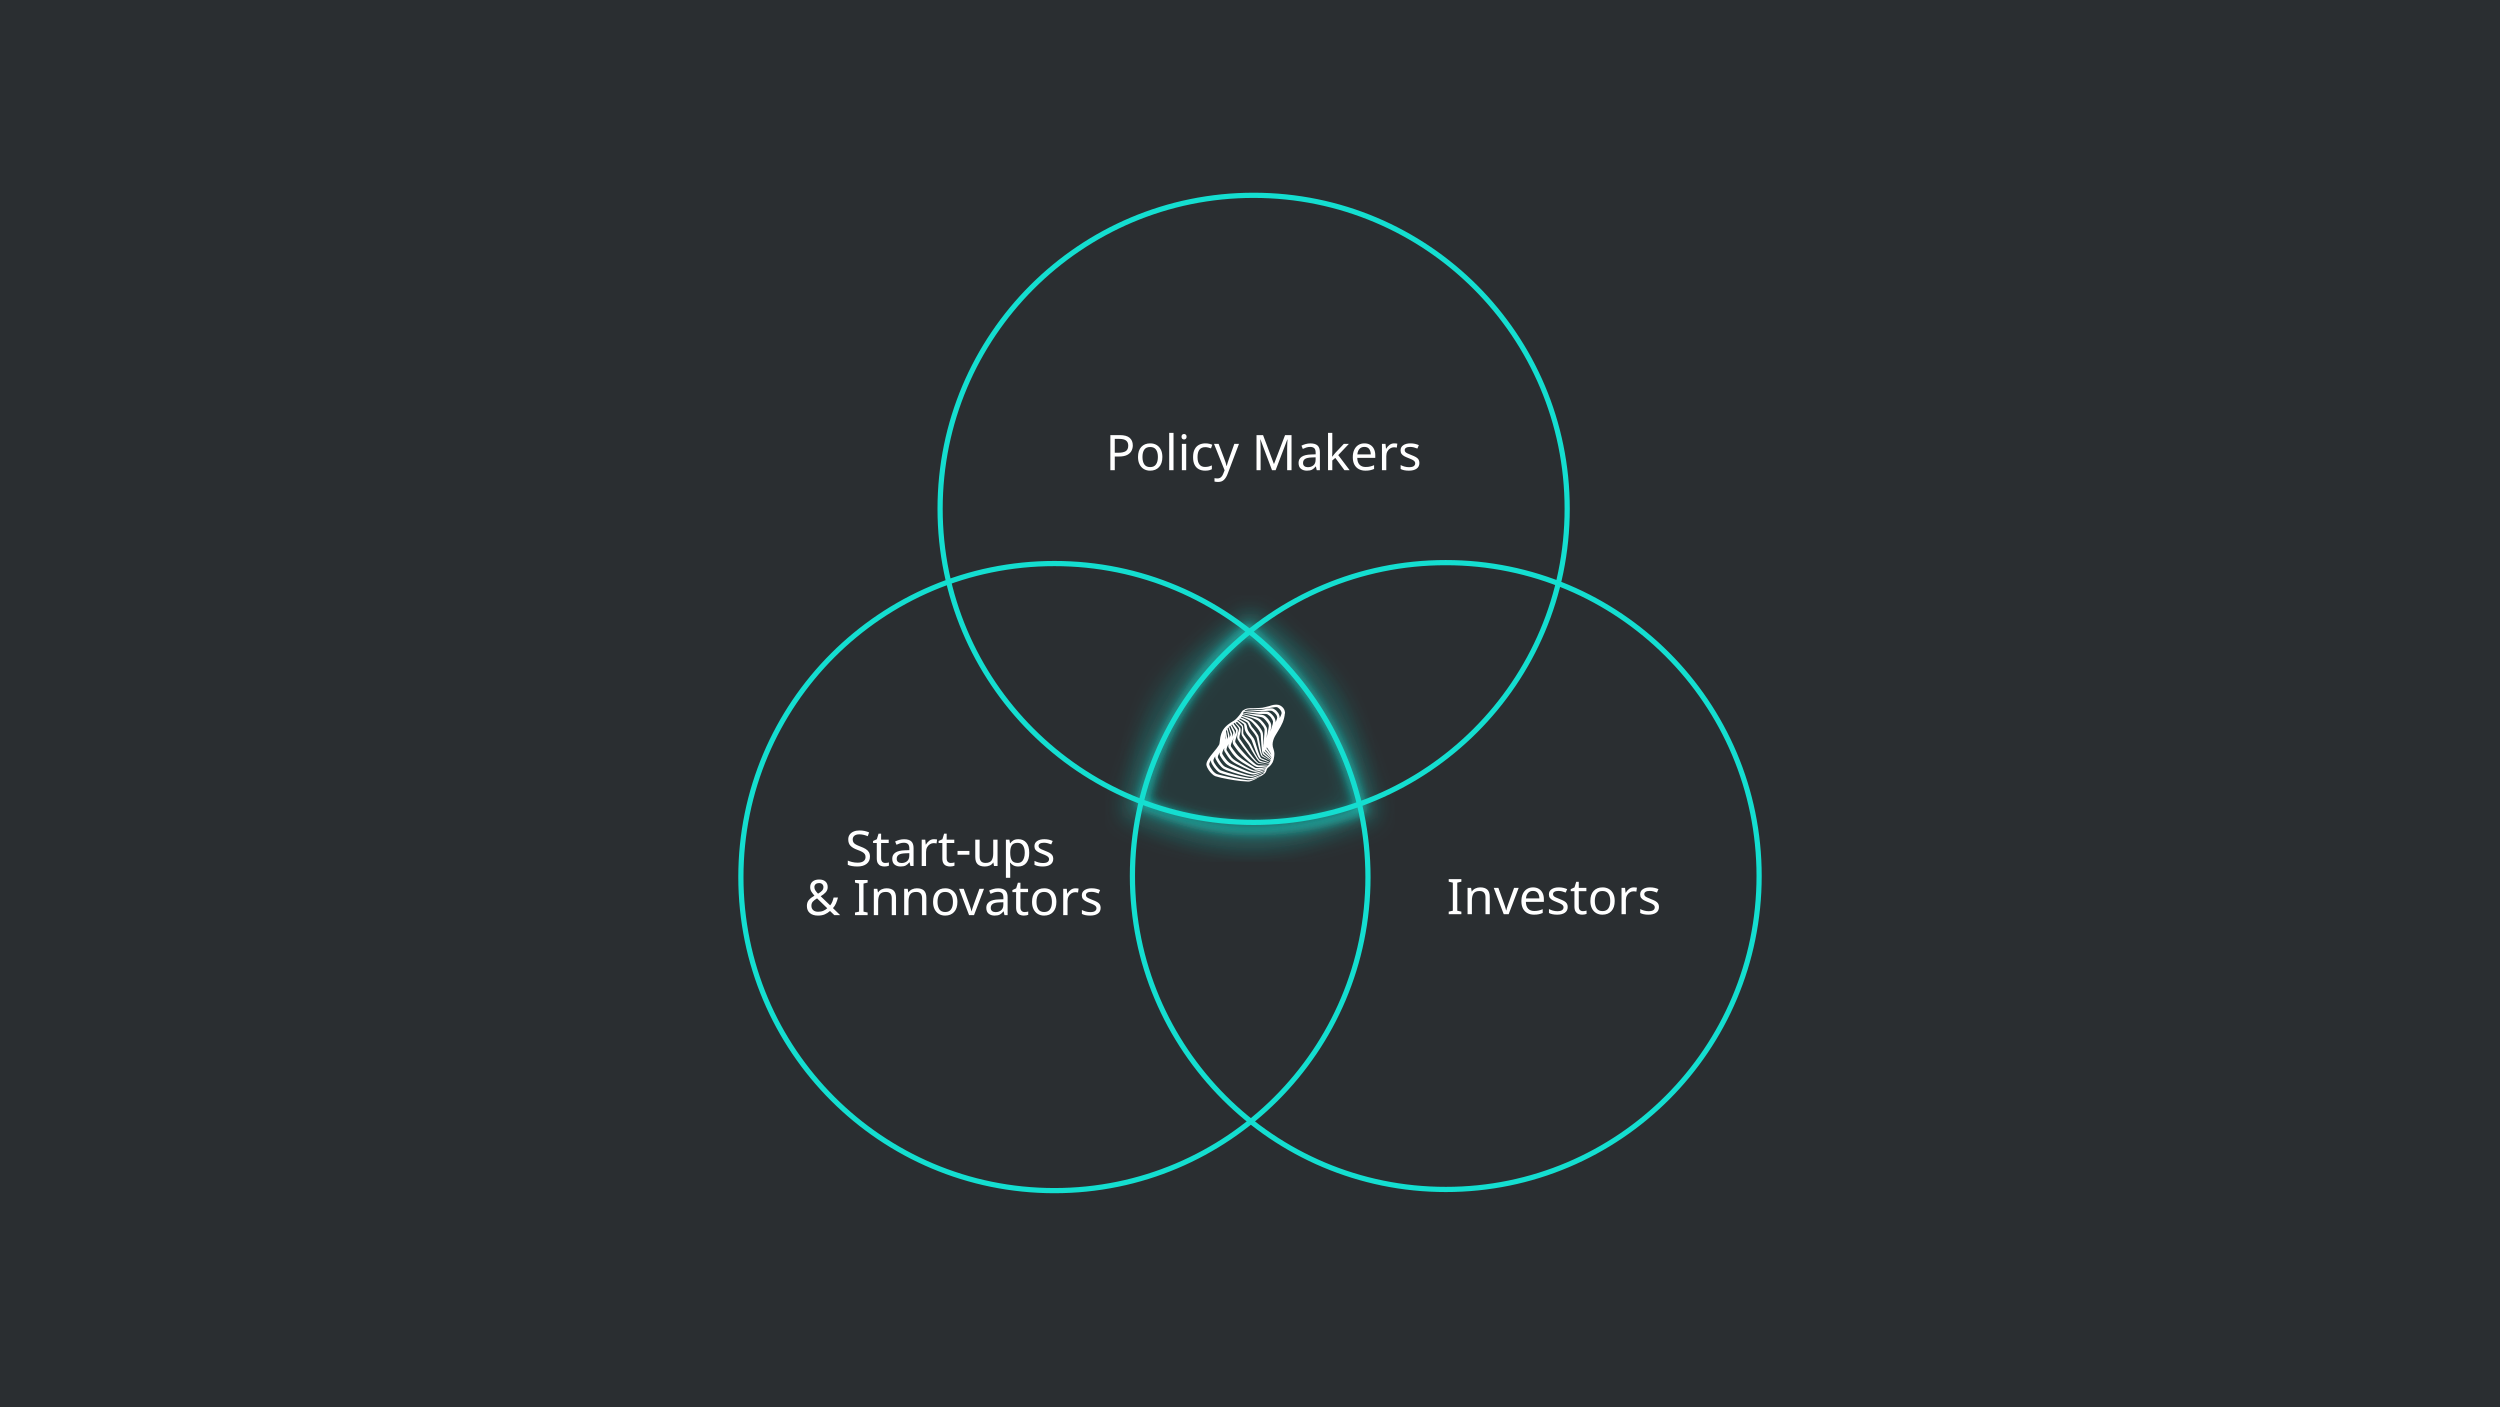
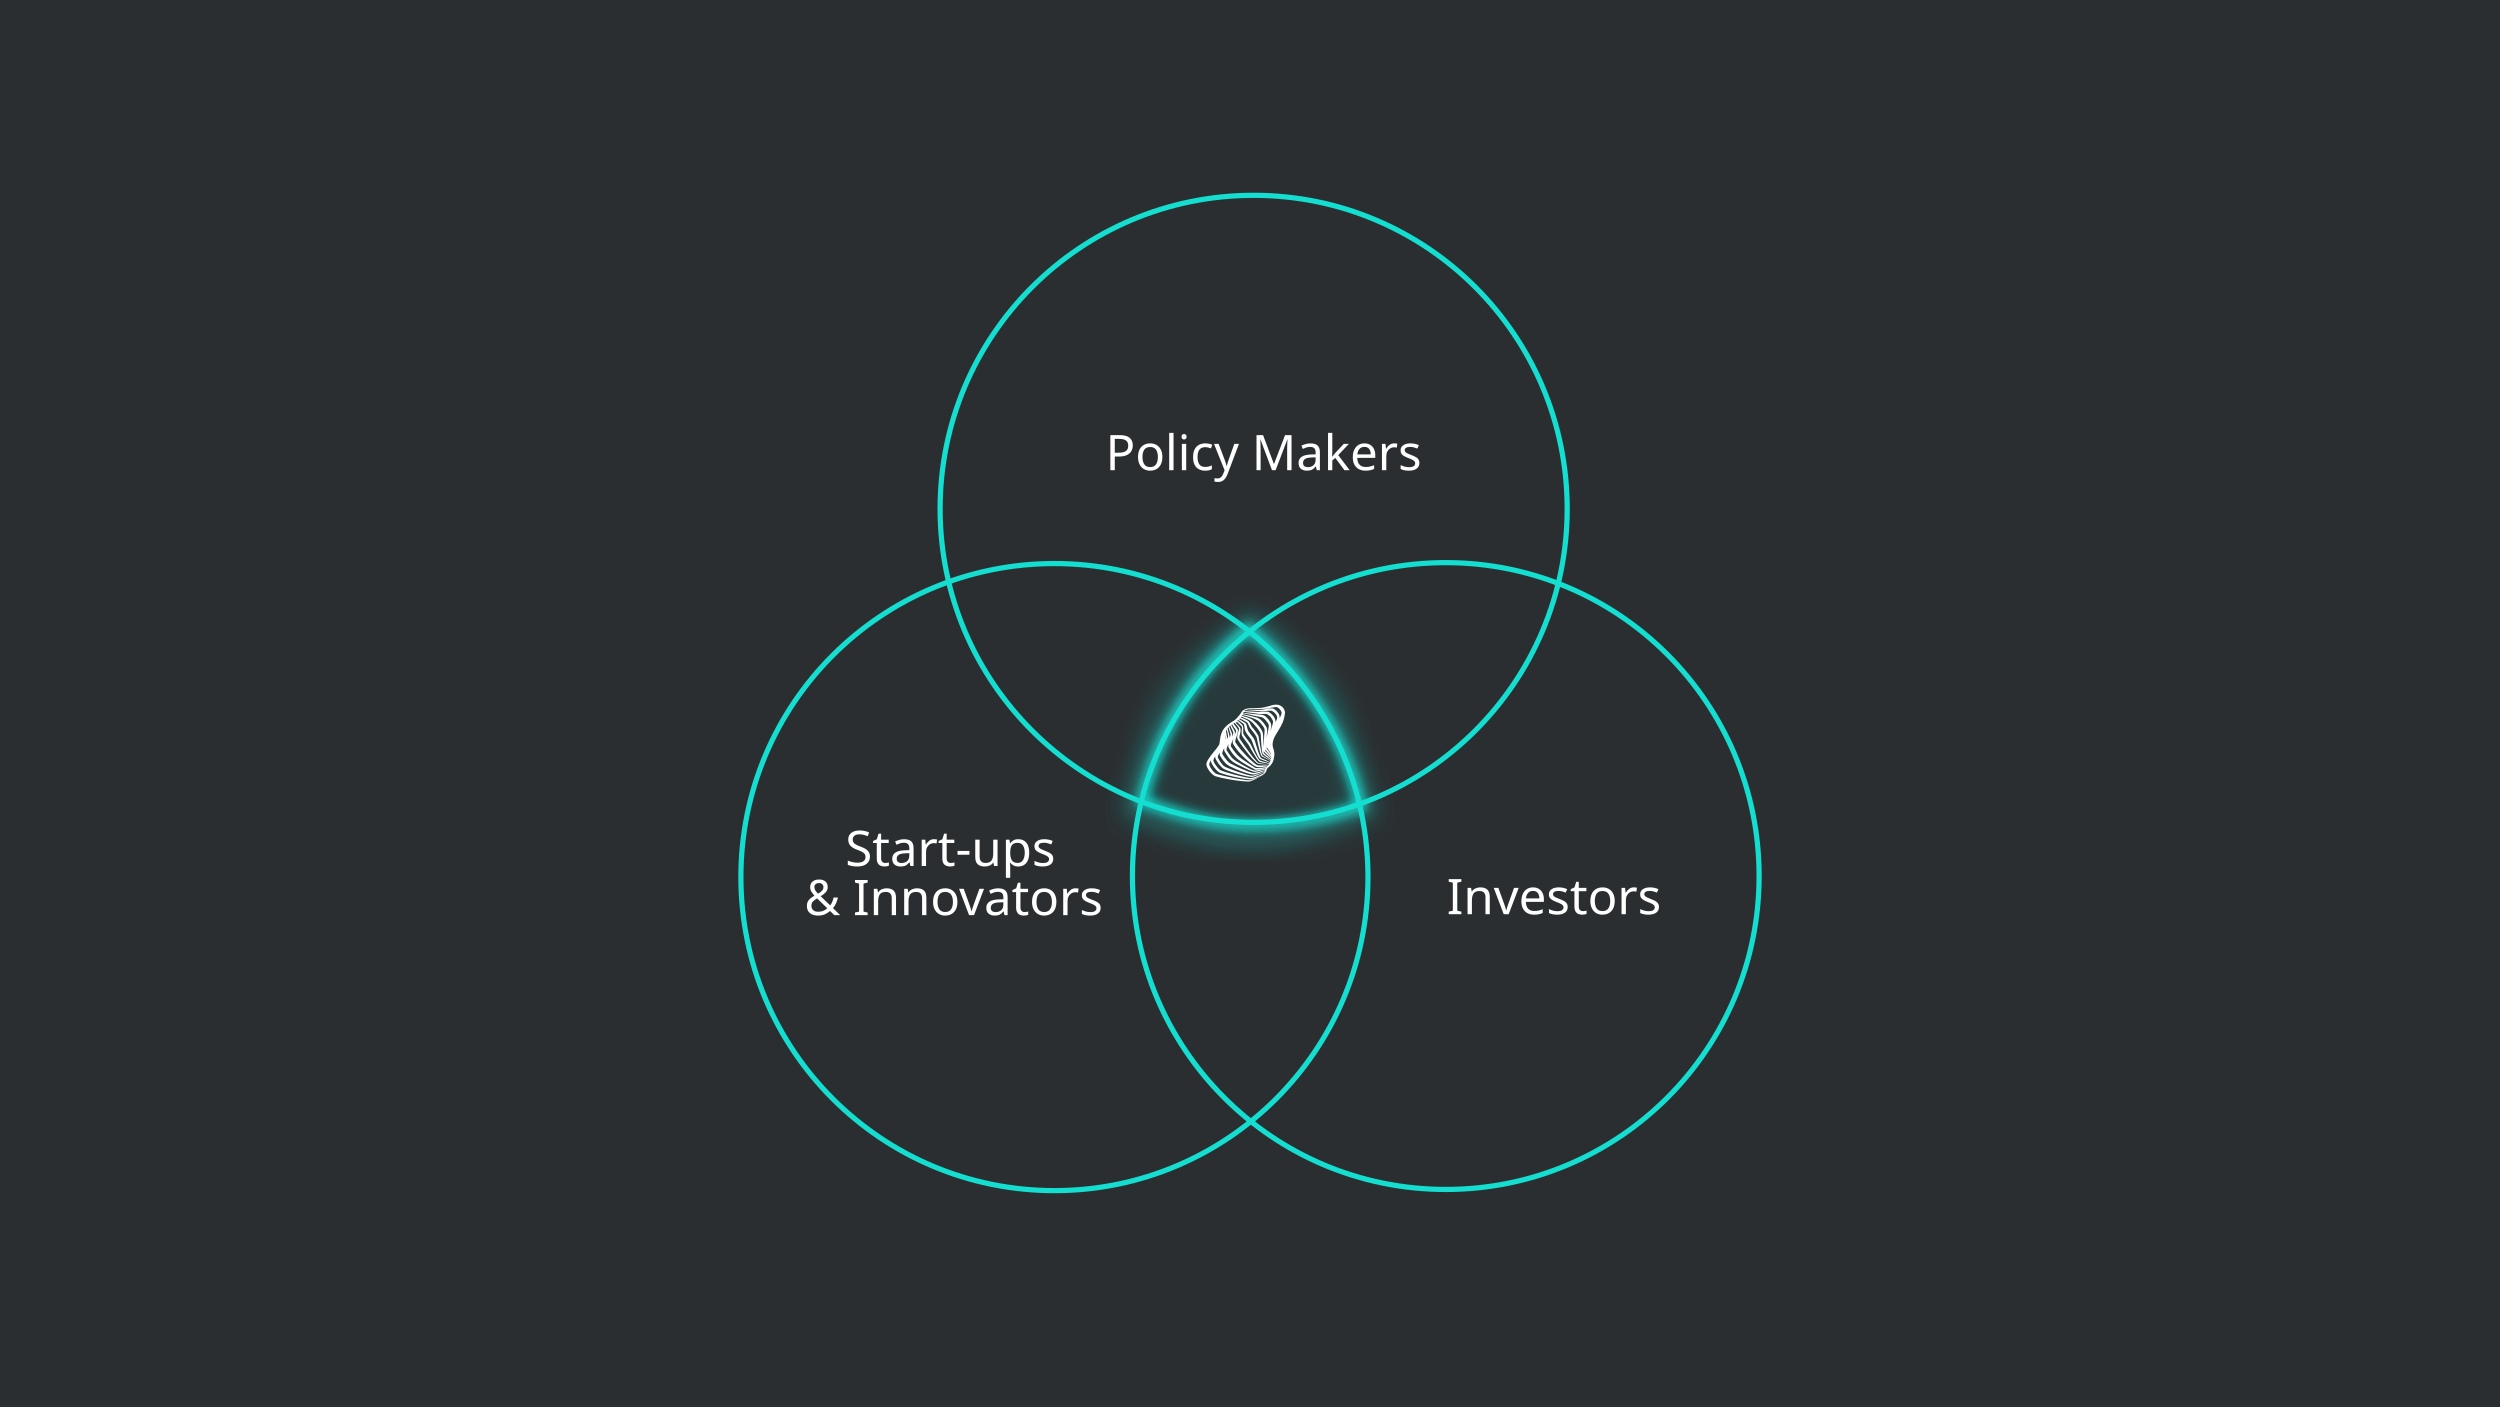
<svg xmlns="http://www.w3.org/2000/svg" version="1.1" id="Layer_1" x="0px" y="0px" viewBox="0 0 1920 1080" style="enable-background:new 0 0 1920 1080;" xml:space="preserve">
  <style type="text/css">
	.st0{fill:#2A2E31;}
	.st1{fill:#FFFFFF;}
	.st2{font-family:'NiveauGroteskRegular';}
	.st3{font-size:37.72px;}
	.st4{fill:#0FA399;fill-opacity:0.1;}
	.st5{filter:url(#blurMe);}
	.st6{display:none;fill:none;stroke:#14DED0;stroke-width:4;stroke-linecap:round;stroke-miterlimit:10;}
	.st7{filter:url(#AI_GaussianBlur_4);}
- 	.st8{fill:none;stroke:#14DED0;stroke-width:5;stroke-linecap:round;stroke-miterlimit:10;}
+ 	.st8{fill:none;stroke:#14DED0;stroke-width:8;stroke-linecap:round;stroke-miterlimit:10;}
	.st9{opacity:0.6;filter:url(#AI_GaussianBlur_8);}
- 	.st10{filter:url(#AI_GaussianBlur_8);}
- 	.st11{opacity:0.3;fill:none;stroke:#14DED0;stroke-width:4;stroke-linecap:round;stroke-miterlimit:10;enable-background:new    ;}
- 	.st12{fill:none;stroke:#14DED0;stroke-width:4;stroke-linecap:round;stroke-miterlimit:10;}
+ 	.st10{fill:none;stroke:#14DED0;stroke-width:5;stroke-linecap:round;stroke-miterlimit:10;}
+ 	.st11{filter:url(#AI_GaussianBlur_8);}
+ 	.st12{opacity:0.3;fill:none;stroke:#14DED0;stroke-width:4;stroke-linecap:round;stroke-miterlimit:10;enable-background:new    ;}
+ 	.st13{fill:none;stroke:#14DED0;stroke-width:4;stroke-linecap:round;stroke-miterlimit:10;}
</style>
  <filter id="blurMe">
    <feGaussianBlur stdDeviation="14" />
  </filter>
  <filter id="AI_GaussianBlur_8">
    <feGaussianBlur stdDeviation="8" />
  </filter>
  <filter id="AI_GaussianBlur_4">
    <feGaussianBlur stdDeviation="4" />
  </filter>
  <rect x="-2" y="-3" class="st0" width="1925" height="1086" />
  <g>
    <text transform="matrix(1 0 0 1 649.1875 665.0991)" class="st1 st2 st3">Start-ups</text>
    <text transform="matrix(1 0 0 1 617.6875 702.7991)" class="st1 st2 st3">&amp; Innovators</text>
    <text transform="matrix(1 0 0 1 1111.098 702.0991)" class="st1 st2 st3">Investors</text>
    <text transform="matrix(1 0 0 1 849.0977 361.0991)" class="st1 st2 st3">Policy Makers</text>
    <path id="triangleBg" class="st4" d="M959.6,488.7c-39.2,31.5-67.9,75.5-80.2,125.9c25.8,9.9,53.9,15.4,83.3,15.4   c27.5,0,53.8-4.8,78.3-13.5C1028.8,565.2,999.6,520.5,959.6,488.7z" />
    <g id="triangleGlow" class="st5">
      <path class="st6" d="M960,484c0,0-5.7-6-8-4c-42.2,36.2-69.2,78.2-84.4,133.4c-0.8,2.8,8.9,3.8,8.9,3.8s-5.3,6.9-2.4,7.9    c29.2,10.1,56.6,17.7,89.2,17.7c30.3,0,54.4-7.7,81.8-16.5c3-1-0.5-9-0.5-9s10.1-2.3,9.4-5.2c-15.3-56.1-43.9-95.4-87-132    C964.7,478,960,484,960,484z" />
    </g>
    <g id="triangleLineGlow4" class="st7">
-       <path class="st8" d="M958.6,483c-41.8,34.2-68.5,80-81.6,134.8c27.6,10.8,53.5,18.7,84.8,18.7c29.3,0,57.4-5.2,83.5-14.7    C1032.4,566.1,1001.2,517.5,958.6,483z" />
+       <path class="st8" d="M958.6,483c-41.8,33.6-68.5,78.5-81.6,132.3c27.6,10.6,53.5,18.4,84.8,18.4c29.3,0,57.4-5.1,83.5-14.4    C1032.4,564.6,1001.2,516.9,958.6,483z" />
    </g>
    <g id="triangleLineGlow8" class="st9">
-       <path class="st8" d="M960,474.5c-47.3,38-78.1,88.5-92.8,149.4c31.1,12,60.7,20.6,96.1,20.6c33.1,0,59.6-9,89.1-19.6    C1037.5,563.1,1008.1,512.8,960,474.5z" />
+       <path class="st10" d="M960,474.5c-47.3,38-78.1,88.5-92.8,149.4c31.1,12,60.7,20.6,96.1,20.6c33.1,0,59.6-9,89.1-19.6    C1037.5,563.1,1008.1,512.8,960,474.5z" />
    </g>
-     <g id="triangleLineGlowBig8" class="st10">
-       <path class="st11" d="M962.2,483c-70.1,35.5-82,50.4-85.2,132.2c37.8,36.4,122.6,43.3,164-4.7    C1032.1,532.2,1029.9,522.5,962.2,483z" />
+     <g id="triangleLineGlowBig8" class="st11">
+       <path class="st12" d="M962.2,483c-70.1,35.5-82,50.4-85.2,132.2c37.8,36.4,122.6,43.3,164-4.7    C1032.1,532.2,1029.9,522.5,962.2,483z" />
    </g>
-     <path id="venn" class="st12" d="M809.8,432.8c133,0,240.8,107.8,240.8,240.8S942.7,914.4,809.8,914.4S569,806.6,569,673.6   S676.8,432.8,809.8,432.8z M869.7,672.8c0,132.9,107.7,240.7,240.7,240.7S1351,805.7,1351,672.8s-107.7-240.7-240.7-240.7   S869.7,539.9,869.7,672.8z M722,390.8c0,133,107.8,240.8,240.8,240.8s240.8-107.8,240.8-240.8S1095.8,150,962.8,150   S722,257.8,722,390.8z" />
+     <path id="venn" class="st13" d="M809.8,432.8c133,0,240.8,107.8,240.8,240.8S942.7,914.4,809.8,914.4S569,806.6,569,673.6   S676.8,432.8,809.8,432.8z M869.7,672.8c0,132.9,107.7,240.7,240.7,240.7S1351,805.7,1351,672.8s-107.7-240.7-240.7-240.7   S869.7,539.9,869.7,672.8z M722,390.8c0,133,107.8,240.8,240.8,240.8s240.8-107.8,240.8-240.8S1095.8,150,962.8,150   S722,257.8,722,390.8z" />
    <path id="logo_1_" class="st1" d="M984.1,548.3c0,0.1-0.1,0.3-0.1,0.5c-0.1,0.3-0.3,0.7-0.4,1c-0.2,0.6-0.5,1.1-0.8,1.7v-0.1   c0-0.5,0-0.9-0.1-1.4c-0.2-0.9-0.6-1.7-1-2.4c-0.5-0.7-1-1.3-1.6-1.9c-0.6-0.5-1.3-1-2.1-1.4c-0.4-0.2-1-0.3-1.4-0.3s-0.9,0-1.2,0   c-0.8,0.1-1.5,0.2-2.3,0.3c-1.5,0.3-2.9,0.7-4.3,0.8c-1.4,0.1-2.9,0-4.4,0l-4.5-0.1H957l0,0c0.1-0.1,0.1-0.1,0.2-0.1l0,0l0,0h0.1   l0,0c0.8-0.3,1.7-0.4,2.7-0.4h3.4h4.2h1.2c0.4,0,0.8,0,1.2,0c0.8-0.1,1.6-0.2,2.4-0.3l4.6-0.8c0.8-0.1,1.5-0.2,2.3-0.3   c0.4,0,0.7-0.1,1,0c0.1,0,0.1,0,0.2,0c0,0,0.1,0,0,0h0.1c0.1,0,0.2,0.1,0.4,0.1c1.1,0.6,2.2,1.7,2.8,2.8c0.3,0.6,0.5,1.2,0.5,1.8   C984.2,548.1,984.2,548.2,984.1,548.3 M980.9,551.2c0,0.2-0.1,0.5-0.2,0.9c-0.3,1-0.7,1.9-1.1,2.9c0-0.2,0-0.4,0.1-0.6   c0-0.5-0.1-0.9-0.2-1.3c-0.1-0.4-0.2-0.8-0.4-1.2c-0.3-0.7-0.7-1.4-1.2-2s-1-1.2-1.6-1.7s-1.2-1-2-1.4c-0.5-0.2-0.9-0.3-1.3-0.3   c-0.4,0-0.8,0-1.2,0c-0.7,0-1.5,0.1-2.2,0.1c-1.4,0.1-2.8,0.3-4.1,0.1l-8.5-0.5l-1.3-0.1c0,0,0.5-0.5,0.8-0.7c0.1,0,0.5,0,0.7,0   l2.7,0.2c3,0.2,5.9,0.5,8.9,0.7c1.6,0,3-0.3,4.5-0.4c0.7-0.1,1.5-0.1,2.1-0.1c0.3,0,0.7,0,1,0.1c0.3,0,0.5,0.1,0.7,0.2   c1.1,0.6,2.2,1.6,2.9,2.6c0.4,0.5,0.6,1.1,0.8,1.7C980.9,550.7,980.9,551,980.9,551.2 M977.7,554.3c0,0.5-0.2,1.2-0.3,1.9   c-0.2,0.7-0.4,1.3-0.6,2c-0.4,1.3-0.8,2.5-1.2,3.8c0.1-0.3,0.2-0.7,0.2-1c0.1-0.7,0.3-1.3,0.4-2c0.1-0.7,0.2-1.3,0.1-2.3   c-0.1-0.9-0.5-1.6-0.8-2.2c-0.4-0.6-0.8-1.2-1.2-1.8s-0.9-1.1-1.4-1.6s-1-1-1.7-1.4c-0.2-0.2-0.4-0.2-0.6-0.3   c-0.2-0.1-0.4-0.1-0.5-0.2c-0.4-0.1-0.7-0.2-1.1-0.3c-0.7-0.1-1.4-0.2-2.1-0.2c-0.7,0-1.3,0-2-0.1c-0.6,0-1.3-0.2-2-0.2   c-2.7-0.3-5.4-0.7-8.1-1c0.1-0.3,0.2-0.5,0.3-0.6l0.1-0.1l1.7,0.2c2.8,0.4,5.6,0.8,8.4,1.2c0.7,0.1,1.5,0.2,2.2,0.2s1.4,0,2.1,0   c0.7,0,1.4,0,2.1,0c0.6,0,1.4,0.1,1.7,0.3c0.5,0.3,1,0.7,1.5,1.1c0.5,0.4,0.9,0.9,1.3,1.4c0.4,0.5,0.7,1.1,1,1.6   c0.1,0.3,0.2,0.6,0.3,0.8C977.7,553.8,977.7,554.2,977.7,554.3 M976.4,581.9c-0.5-0.6-1-1.2-1.5-1.8c-0.8-1-1.7-1.9-2.6-2.8   L972,577c-0.1-0.1-0.2-0.3-0.2-0.3s0-0.1-0.1-0.2c0-0.1,0-0.3,0-0.4c0-0.2,0-0.4,0-0.5c0,0.1,0.1,0.1,0.1,0.2l0.7,0.8l2.5,3.1   c0.5,0.6,0.9,1.2,1.4,1.8C976.5,581.5,976.5,581.7,976.4,581.9 M976.1,583.2c-0.7-0.6-1.4-1.3-2.1-1.9l-2.8-2.4   c-0.1-0.1-0.1-0.1-0.2-0.2c-0.1-0.1-0.3-0.4-0.4-0.6c0-0.1,0-0.1-0.1-0.2c-0.1-0.4-0.1-1.1-0.1-1.1s0.1,0,0.1,0.1v0.1l0,0l0,0   c0,0.1,0.1,0.1,0.1,0.2c0.2,0.2,0.3,0.3,0.4,0.4l0.3,0.3l2.7,2.6c0.7,0.6,1.3,1.3,2,1.9C976.2,582.9,976.1,583.1,976.1,583.2    M975.8,583.9c-0.1,0.1-0.1,0.2-0.2,0.3c-0.8-0.6-1.7-1.2-2.5-1.7l-3-1.9l-0.3-0.2c-0.1-0.1,0,0-0.1-0.1c0,0,0-0.1-0.1-0.1   c-0.1-0.2-0.2-0.4-0.3-0.7c-0.2-0.5-0.3-1.1-0.5-1.6c-0.5-2.2-0.9-4.6-1.3-6.9l-0.6-3.5c-0.1-0.6-0.2-1.1-0.3-1.8   c-0.2-0.8-0.5-1.3-0.9-1.8c-0.6-1.1-1.3-2-2.1-3c-0.4-0.5-0.7-0.9-1.1-1.4l-0.6-0.7c-0.2-0.2-0.4-0.5-0.5-0.6   c-0.3-0.4-0.5-0.9-0.8-1.4s-0.5-1-0.8-1.6c-0.2-0.3-0.3-0.6-0.5-0.8c-0.1-0.1-0.2-0.3-0.4-0.5c-0.2-0.1-0.3-0.2-0.4-0.3   c-0.6-0.3-1.1-0.6-1.6-0.9c-1.3-0.6-2.6-1.2-4-1.7c0.1-0.1,0.2-0.2,0.3-0.3c0,0,0.1-0.1,0.1-0.2c0,0,0-0.1,0.1-0.1   c1.5,0.6,2.9,1.2,4.3,1.8c0.5,0.3,1.1,0.5,1.6,0.8s1,0.6,1.4,0.9c0.9,0.7,1.7,1.6,2.5,2.5c1.6,1.8,3.2,3.6,4.3,5.6   c0.3,0.5,0.5,1,0.6,1.4c0.1,0.5,0.2,1.1,0.2,1.7c0.1,1.2,0.2,2.4,0.2,3.6c0.2,2.4,0.3,4.9,0.6,7.3c0.1,0.6,0.2,1.2,0.3,1.9   c0.1,0.3,0.2,0.6,0.3,1c0.1,0.1,0.1,0.2,0.2,0.3c0.1,0.1,0.1,0.1,0.2,0.2l0.4,0.3l2.9,2.2c0.8,0.6,1.6,1.2,2.4,1.8   C975.8,583.9,975.8,583.9,975.8,583.9 M975.2,585.3c-1-0.5-2-1-3-1.5l-3.2-1.4l-0.4-0.2c-0.1,0-0.1-0.1-0.1-0.1s0,0-0.1-0.1   s-0.3-0.4-0.4-0.6c-0.3-0.5-0.5-1-0.7-1.5c-0.9-2.1-1.5-4.3-2.2-6.5l-1-3.3c-0.2-0.6-0.4-1.1-0.6-1.7c-0.2-0.6-0.6-1.2-0.9-1.7   c-1.4-2-3-3.6-4-5.5c-0.4-0.8-0.7-1.9-0.9-3c-0.1-0.6-0.2-1.2-0.5-1.8c-0.1-0.3-0.3-0.8-0.7-1c-0.3-0.2-0.5-0.4-0.8-0.6   c-1.3-0.9-2.7-1.6-4-2.4c0.2-0.2,0.3-0.3,0.5-0.5l0.1-0.1c1.4,0.7,2.7,1.4,4,2.1c0.5,0.3,1,0.6,1.4,0.9c0.1,0.1,0.2,0.2,0.3,0.2   c0,0,0.1,0.1,0.1,0.2c0.1,0.2,0.2,0.4,0.4,0.7c0.2,0.5,0.5,1,0.7,1.6s0.5,1.1,0.9,1.7l2.2,2.8c0.7,0.9,1.4,1.8,2,2.8   c0.3,0.5,0.6,1,0.7,1.3c0.1,0.4,0.2,1.1,0.4,1.6l0.7,3.5c0.5,2.3,1,4.6,1.7,6.9c0.2,0.6,0.4,1.1,0.6,1.7c0.1,0.3,0.3,0.6,0.5,0.9   c0.1,0.1,0.1,0.2,0.2,0.2c0.1,0.1,0.2,0.2,0.3,0.2l0.4,0.2l3.1,1.6c0.9,0.5,1.8,1,2.7,1.5C975.4,585,975.3,585.2,975.2,585.3    M975,585.9c-0.1,0.1-0.1,0.3-0.2,0.4c-0.1,0-0.1,0-0.2-0.1c-1.1-0.4-2.2-0.7-3.4-1c-1.1-0.3-2.3-0.6-3.3-1l-0.2-0.1   c-0.1,0-0.1-0.1-0.1-0.1c-0.1,0-0.2-0.1-0.3-0.2c-0.2-0.2-0.4-0.4-0.5-0.6c-0.3-0.4-0.7-0.9-1-1.4c-1.2-1.9-2.3-4-3.3-6.1l-1.5-3.1   c-0.2-0.5-0.5-1.1-0.9-1.6c-0.3-0.5-0.7-1-1-1.5c-0.7-1-1.4-1.9-2.1-2.8c-0.7-0.9-1.4-1.9-1.9-2.7c-0.2-0.3-0.2-0.7-0.3-1.3   c0-0.5,0-1.1,0-1.7c0-0.6,0.1-1.2,0-1.8c0-0.3,0-0.6-0.1-1c-0.1-0.3-0.1-0.7-0.4-1.1c-0.1-0.2-0.1-0.1-0.2-0.3l-0.2-0.2l-0.3-0.3   l-0.6-0.6c-0.4-0.4-0.9-0.8-1.3-1.2c-0.5-0.4-0.9-0.7-1.4-1.1c0.2-0.2,0.4-0.3,0.5-0.5c1.3,0.9,2.7,1.8,3.9,2.8   c0.2,0.2,0.4,0.4,0.6,0.5c0.1,0.1,0.1,0.2,0.2,0.5c0.1,0.4,0.2,1,0.2,1.6c0.2,1.1,0.3,2.4,0.9,3.6c1.1,2.3,2.9,3.9,4.1,5.7   c0.3,0.4,0.6,0.9,0.7,1.3c0.2,0.5,0.4,1,0.6,1.6c0.4,1.1,0.8,2.2,1.2,3.3c0.8,2.2,1.6,4.3,2.7,6.5c0.3,0.5,0.5,1.1,0.9,1.6   c0.2,0.3,0.3,0.5,0.6,0.8c0.1,0.1,0.2,0.1,0.3,0.2c0.1,0.1,0.2,0.1,0.3,0.1l0.4,0.2l3.3,1.2c1.1,0.4,2.1,0.8,3.2,1.2   C975.1,585.8,975.1,585.9,975,585.9 M974.3,587.2c-0.1,0-0.3-0.1-0.4-0.1c-1.2-0.2-2.4-0.4-3.5-0.5c-1.2-0.1-2.4-0.3-3.5-0.5   c-0.1,0-0.3-0.1-0.3-0.1c-0.1,0-0.2-0.1-0.3-0.2c-0.2-0.1-0.4-0.3-0.6-0.5c-0.4-0.4-0.8-0.8-1.2-1.2c-1.6-1.7-3-3.6-4.4-5.5   s-2.8-3.8-4.2-5.7c-0.7-1-1.4-1.9-2-2.9l-1-1.5l-0.5-0.7c-0.2-0.2-0.3-0.5-0.4-0.6c-0.1-0.3-0.2-0.8-0.1-1.3c0-0.5,0.1-1.1,0.3-1.6   c0.2-1.1,0.6-2.3,0.6-3.6c0-0.4,0-0.7-0.1-1.2c0-0.1,0-0.1-0.1-0.3c-0.1-0.1-0.1-0.2-0.1-0.3c-0.1-0.2-0.2-0.3-0.3-0.4   c-0.4-0.5-0.8-1-1.2-1.4c-0.6-0.7-1.3-1.4-2-2c0.3-0.2,0.7-0.4,1-0.7c0.5,0.4,0.9,0.8,1.4,1.3c0.4,0.4,0.8,0.8,1.2,1.2l0.6,0.6   l0.3,0.3l0.1,0.2l0.1,0.1c0,0.1,0.1,0.3,0.1,0.5s0,0.5,0,0.8c0,0.5-0.1,1.1-0.2,1.7c-0.1,0.6-0.1,1.2-0.1,1.8s0,1.4,0.4,2.1   c0.3,0.6,0.7,1.1,1,1.6s0.7,1,1,1.4c0.7,0.9,1.4,1.9,2.1,2.8c0.3,0.5,0.7,0.9,1,1.4s0.6,0.9,0.8,1.4c0.6,1,1.1,2.1,1.7,3.1   c1.2,2,2.4,4,3.7,6c0.4,0.5,0.7,1,1.1,1.4c0.2,0.2,0.4,0.4,0.7,0.7c0.1,0.1,0.3,0.2,0.5,0.3c0.1,0.1,0.2,0.1,0.3,0.1l0.2,0.1   c1.2,0.3,2.3,0.5,3.5,0.7c1.1,0.2,2.3,0.4,3.4,0.7c0,0,0,0,0.1,0C974.5,586.9,974.4,587.1,974.3,587.2 M973.9,587.7   C973.9,587.7,973.9,587.8,973.9,587.7c-0.1,0.1-0.2,0.2-0.3,0.3c-0.2,0-0.4,0-0.6-0.1c-1.2-0.1-2.5,0-3.7,0c-0.6,0-1.2,0-1.8,0   s-1.2,0-1.7-0.2c-1-0.3-2-1.1-2.9-1.9c-1.9-1.5-3.6-3.3-5.3-5c-0.8-0.9-1.7-1.8-2.5-2.7s-1.6-1.8-2.4-2.7c-0.8-0.9-1.5-1.9-2.2-2.8   c-0.4-0.5-0.7-1-1-1.5c-0.2-0.2-0.3-0.5-0.5-0.7l-0.2-0.4l-0.1-0.1l0,0c0,0,0,0,0-0.1c-0.1-0.3,0-0.9,0.1-1.4   c0.1-0.6,0.3-1.1,0.5-1.7c0.4-1.2,0.8-2.3,1.1-3.6c0.2-0.6,0.3-1.3,0.3-2c0-0.2,0-0.4-0.1-0.7c-0.1-0.2-0.1-0.2-0.1-0.3l0,0V560   l0,0l0,0l-0.1-0.1l-0.5-0.8c-0.7-1-1.5-2-2.3-3c-0.1-0.1-0.2-0.3-0.3-0.4c0.3-0.2,0.6-0.4,0.9-0.6c0.7,0.8,1.4,1.6,2,2.4   c0.4,0.5,0.7,0.9,1,1.4c0.1,0.1,0.1,0.2,0.2,0.3c0.1,0.1,0.1,0.1,0.1,0.3c0,0.1,0,0.4,0,0.6c-0.1,1-0.6,2.1-0.9,3.3   c-0.2,0.6-0.3,1.2-0.4,1.9c-0.1,0.7-0.1,1.4,0.2,2.2c0.2,0.4,0.3,0.7,0.5,0.9l0.5,0.8c0.3,0.5,0.7,1,1,1.5c0.7,1,1.4,1.9,2.1,2.9   c2.8,3.8,5.8,7.6,9.2,11c0.4,0.4,0.9,0.8,1.4,1.2c0.2,0.2,0.5,0.4,0.8,0.6c0.1,0.1,0.3,0.2,0.5,0.2c0.2,0.1,0.4,0.1,0.5,0.1   c1.2,0.2,2.4,0.2,3.6,0.3c1.2,0.1,2.4,0.1,3.5,0.2c0.1,0,0.2,0,0.3,0C974,587.7,974,587.7,973.9,587.7 M972.9,589L972.9,589   c-0.1,0.1-0.1,0.1-0.2,0.2c-0.2,0-0.4,0-0.6,0c-1.3,0.1-2.6,0.3-3.9,0.5c-1.3,0.1-2.6,0.3-3.7,0.1c-0.1,0-0.3-0.1-0.3-0.1h-0.1H964   l-0.2-0.1L963,589l-1.6-1c-2.2-1.4-4.3-2.8-6.4-4.3c-1-0.7-2.1-1.5-3-2.3c-0.5-0.4-0.9-0.8-1.3-1.2c-0.4-0.5-0.9-0.9-1.3-1.4   c-0.8-1-1.6-2-2.3-3c-0.4-0.5-0.7-1.1-1.1-1.6l-0.3-0.4l-0.1-0.2c0-0.1-0.1-0.1-0.1-0.1c-0.1-0.2-0.1-0.4-0.2-0.6   c-0.1-0.9,0.4-2.1,0.9-3.3c0.4-1,0.9-2,1.4-3.1c-0.2,0.6-0.4,1.1-0.6,1.8c-0.2,0.7-0.4,1.3-0.2,2.3c0,0.2,0.2,0.6,0.2,0.7l0.2,0.4   c0.2,0.3,0.3,0.6,0.5,0.8c0.3,0.5,0.7,1.1,1.1,1.6c0.7,1,1.5,2,2.3,3c1.6,1.9,3.4,3.7,5.2,5.4s3.7,3.3,5.8,4.8c0.5,0.4,1,0.7,1.6,1   s1.1,0.6,1.8,0.8c0.7,0.1,1.4,0.1,2,0.1s1.2-0.1,1.9-0.2c1.2-0.1,2.4-0.3,3.7-0.4c0.1,0,0.2,0,0.3,0   C973.1,588.6,973,588.8,972.9,589 M972,590.2c0,0.1-0.1,0.1-0.1,0.2c-0.3,0-0.5,0.1-0.8,0.1c-1.4,0.2-2.7,0.5-4.1,0.8   c-0.7,0.1-1.4,0.3-2,0.4c-0.3,0.1-0.7,0.1-1,0.1c-0.2,0-0.6-0.1-0.9-0.1c-1.3-0.3-2.5-0.9-3.7-1.5c-2.4-1.2-4.8-2.6-7.2-4   c-1.2-0.7-2.4-1.4-3.5-2.1c-1.1-0.7-2.1-1.5-2.9-2.5c-0.8-1-1.6-2.1-2.3-3.2l-1.1-1.7l-0.3-0.4c0-0.1-0.1-0.1-0.1-0.2   c0-0.2-0.1-0.4,0-0.7c0.1-1.1,0.7-2.4,1.3-3.6c0.1-0.1,0.1-0.3,0.2-0.4c-0.1,0.5-0.2,1-0.2,1.6c0,0.4,0.1,0.9,0.3,1.3   c0,0.1,0.1,0.2,0.2,0.3l0.1,0.2l0.3,0.4c0.4,0.6,0.7,1.1,1.1,1.7c0.7,1.1,1.5,2.2,2.4,3.2c0.4,0.5,0.9,1,1.4,1.5s1,1,1.5,1.4   c1.1,0.8,2.1,1.6,3.2,2.3c2.2,1.4,4.5,2.7,6.8,4l1.7,0.9l0.9,0.5l0.2,0.1l0.1,0.1l0.1,0.1c0.2,0.1,0.4,0.1,0.6,0.2   c0.7,0.1,1.4,0,2.1-0.1c0.7-0.1,1.3-0.2,1.9-0.3c1.3-0.2,2.5-0.6,3.8-0.8c0.1,0,0.1,0,0.2,0C972.2,589.8,972.1,590,972,590.2    M971.4,591.5c-0.4,0.1-0.8,0.2-1.2,0.3L966,593c-0.7,0.2-1.4,0.4-2.1,0.5c-0.4,0.1-0.7,0.1-1,0.1s-0.6-0.1-1-0.1   c-1.4-0.3-2.8-0.8-4.1-1.3c-2.7-1-5.4-2.2-8.1-3.5c-1.3-0.6-2.6-1.3-3.9-1.9c-0.6-0.3-1.3-0.7-1.8-1.1c-0.5-0.4-1-0.9-1.5-1.4   c-0.9-1.1-1.8-2.2-2.6-3.4c-0.4-0.6-0.8-1.2-1.1-1.8c0-0.1-0.1-0.1-0.1-0.1v-0.1c0-0.1,0-0.2,0-0.3c0-0.3,0.1-0.6,0.1-0.9   c0.3-1.1,0.9-2.2,1.5-3.3c0,0.2-0.1,0.4-0.1,0.6c-0.1,0.4-0.1,0.9,0,1.4c0.1,0.2,0.2,0.5,0.3,0.7l0.3,0.5l1.1,1.8   c0.8,1.2,1.5,2.4,2.5,3.5s2.2,2.1,3.4,2.8c1.2,0.8,2.5,1.4,3.7,2c2.5,1.3,4.9,2.5,7.5,3.6c1.3,0.5,2.6,1.1,4,1.4   c0.4,0.1,0.7,0.1,1.2,0.1c0.4-0.1,0.7-0.1,1.1-0.2c0.7-0.2,1.3-0.4,2-0.5c1.3-0.4,2.7-0.8,4-1.1c0.2,0,0.3-0.1,0.5-0.1   C971.6,591,971.5,591.3,971.4,591.5 M971.1,592.7c-0.5,0.2-1.1,0.4-1.7,0.6l-4.5,1.6c-0.7,0.2-1.5,0.5-2.2,0.7   c-0.2,0-0.4,0.1-0.5,0.1s-0.3,0-0.5,0c-0.4,0-0.7-0.1-1.1-0.1c-1.5-0.2-3-0.7-4.5-1.1c-3-0.9-6-1.9-8.9-3c-1.5-0.5-2.9-1.1-4.4-1.7   l-1.1-0.5l-0.5-0.2c-0.2-0.1-0.3-0.1-0.4-0.2c-0.6-0.3-1.1-0.8-1.6-1.3c-1-1.1-1.9-2.3-2.7-3.6c-0.4-0.6-0.8-1.4-1.1-2   c-0.2-0.3-0.1-0.9,0.1-1.6c0.3-0.8,0.8-1.7,1.3-2.6c-0.1,0.3-0.1,0.5-0.1,0.8c0,0.2,0,0.5,0,0.8c0,0.1,0.1,0.3,0.1,0.4   c0,0.1,0.1,0.3,0.1,0.4c0.4,0.8,0.8,1.4,1.2,2c0.8,1.3,1.8,2.5,2.8,3.6c0.5,0.6,1.1,1.1,1.8,1.6s1.4,0.9,2,1.2   c1.4,0.7,2.7,1.3,4.1,1.9c2.8,1.2,5.5,2.2,8.4,3.1c1.4,0.4,2.9,0.9,4.4,1.1c0.4,0.1,0.8,0.1,1.2,0.1s0.8-0.1,1.2-0.2   c0.7-0.2,1.5-0.4,2.2-0.7c1.4-0.5,2.8-1,4.2-1.5l0.9-0.3C971.2,592.2,971.2,592.4,971.1,592.7 M970.4,593.9   c-0.1,0.1-0.1,0.1-0.2,0.2c-2,0.9-4.3,2-7.5,3c-0.4,0.1-0.8,0.2-1.2,0.3s-0.7,0.1-1.1,0.1c-0.8,0-1.6-0.1-2.4-0.3   c-1.6-0.3-3.2-0.6-4.8-1c-3.2-0.7-6.3-1.6-9.5-2.5c-1.6-0.5-3.1-0.9-4.6-1.5c-0.4-0.1-0.8-0.3-1.1-0.4c-0.3-0.1-0.7-0.3-0.9-0.4   c-0.5-0.4-1.1-0.9-1.6-1.5c-1-1.1-2-2.4-2.8-3.8c-0.4-0.7-0.7-1.3-0.8-1.9c0-0.1,0-0.5,0.1-0.8s0.3-0.7,0.4-1   c0.3-0.5,0.6-1.1,0.9-1.6c0,0,0,0,0,0.1c-0.1,0.5,0,1.1,0.2,1.7c0.4,0.8,0.8,1.4,1.2,2.2c0.8,1.4,1.8,2.7,3,3.9   c0.6,0.6,1.2,1.2,2,1.7c0.2,0.1,0.4,0.2,0.6,0.3l0.6,0.3c0.4,0.2,0.7,0.3,1.1,0.5c1.5,0.6,3,1.1,4.5,1.6c3,1,6.1,1.9,9.1,2.6   c1.5,0.4,3.1,0.7,4.7,0.9c0.4,0,0.8,0.1,1.2,0.1c0.2,0,0.4,0,0.7-0.1c0.2-0.1,0.4-0.1,0.6-0.2c0.8-0.2,1.5-0.5,2.3-0.8   c2-0.8,3.7-1.6,5.6-2.4C970.7,593.4,970.6,593.6,970.4,593.9 M968.3,595.6c-0.4,0.3-0.8,0.6-1.3,0.8c-0.3,0.2-0.5,0.3-0.5,0.3   c-0.3,0.1-0.6,0.3-0.8,0.4c-0.6,0.3-2.5,1.1-2.5,1.1l0,0c-0.3,0.2-0.7,0.3-1,0.4l0,0c-0.6,0.2-1.2,0.4-1.7,0.5   c-0.2,0-0.4,0.1-0.6,0.1c-0.2,0-0.4,0-0.6,0c-0.4,0-0.8,0-1.2,0c-3.2-0.3-6.5-0.9-9.7-1.5c-1.6-0.3-3.2-0.7-4.8-1s-3.2-0.7-4.8-1.1   l-2.4-0.6c-0.8-0.2-1.6-0.4-2.2-0.7c-0.5-0.2-1.1-0.7-1.7-1.2c-0.6-0.5-1.1-1.1-1.5-1.7c-0.5-0.6-0.9-1.3-1.3-1.9   c-0.4-0.7-0.7-1.4-0.9-2c0-0.1-0.1-0.3-0.1-0.4v-0.2c0,0,0-0.1,0-0.2c0.1-0.3,0.2-0.6,0.3-1c0.3-0.6,0.6-1.3,1-1.9   c0,0.2,0,0.4,0,0.7c0.1,1,0.6,1.9,1,2.6c0.8,1.5,1.9,2.9,3.1,4.2c0.6,0.6,1.2,1.2,2,1.8c0.5,0.3,0.9,0.4,1.3,0.6   c0.4,0.2,0.8,0.3,1.2,0.4c1.6,0.5,3.2,0.9,4.8,1.4c3.2,0.8,6.4,1.5,9.7,2.1c1.6,0.3,3.3,0.6,4.9,0.8c0.8,0.1,1.7,0.2,2.5,0.2   c0.4,0,1-0.1,1.3-0.2c0.4-0.1,0.8-0.3,1.2-0.4c1.6-0.6,3.1-1.3,4.5-2.1c0.4-0.2,0.8-0.4,1.1-0.5   C968.5,595.4,968.4,595.5,968.3,595.6 M940.9,564.2c0-0.1,0-0.2,0-0.3c0,0.5,0.1,1,0.1,1.5c0,0.4,0.1,0.8,0.2,1.2v0.1   c0,0,0,0,0,0.1v0.1c0,0.1,0,0.1,0,0.2c0,0.2,0,0.3-0.1,0.5c0,0.1-0.1,0.3-0.1,0.4c0-0.2,0-0.4,0-0.5l-0.1-1.3c0-0.4,0-0.9,0-1.3   C940.8,564.6,940.8,564.4,940.9,564.2 M942.2,560.3c0.1,0.3,0.1,0.7,0.2,1l0.4,2.2l0.2,1.1c0.1,0.3,0.2,0.8,0.1,1   c0,0.6-0.3,1.2-0.6,1.8c-0.1,0.2-0.2,0.3-0.2,0.5v-0.1c0-0.2,0.1-0.5,0.1-0.7c0-0.1,0-0.2,0-0.4c0-0.1,0-0.1,0-0.2v-0.2   c-0.1-0.4-0.2-0.8-0.2-1.1c-0.1-0.8-0.3-1.5-0.4-2.3c-0.1-0.4-0.1-0.8-0.2-1.3C941.7,561.3,942,560.8,942.2,560.3 M943.5,558.6   c0.1,0.5,0.3,0.9,0.4,1.4l0.6,2l0.3,1c0.1,0.3,0.2,0.7,0.3,0.9c0.1,0.5-0.1,1.1-0.4,1.7c-0.2,0.4-0.4,0.8-0.6,1.2   c0.1-0.4,0.2-0.7,0.2-1.2c0-0.6-0.2-0.8-0.2-1.2l-0.3-1.1l-0.6-2.1l-0.4-1.8C943,559.1,943.2,558.8,943.5,558.6 M944.9,557.4   c0.2,0.4,0.4,0.8,0.5,1.2c0.5,1.2,1.1,2.4,1.6,3.5c0.4,0.9-0.1,2.1-0.6,3.2c-0.1,0.2-0.2,0.5-0.4,0.7c0.2-0.7,0.4-1.4,0.3-2.3   c-0.1-0.5-0.3-0.7-0.4-1.1l-0.4-1l-0.8-1.9c-0.2-0.6-0.5-1.1-0.7-1.7C944.4,557.8,944.6,557.6,944.9,557.4 M949.2,560.9   L949.2,560.9L949.2,560.9 M946.3,556.4c0.1,0.2,0.2,0.3,0.3,0.5c0.7,1,1.3,2.1,2,3.1l0.5,0.8l0.1,0.1l0,0l0,0   c0,0.1,0.1,0.2,0.1,0.2s0,0.1,0,0.2c0,0.5-0.2,1-0.4,1.6c-0.3,0.9-0.7,1.7-1,2.6c0.2-0.5,0.4-1.1,0.5-1.7c0.1-0.7,0.1-1.6-0.2-2.3   c-0.6-1.2-1.2-2.3-1.9-3.5c-0.2-0.4-0.5-0.8-0.7-1.2C945.8,556.7,946.1,556.6,946.3,556.4 M954.3,549.1c2,0.6,4,1.2,5.9,1.8   c1.2,0.4,2.4,0.8,3.5,1.3c0.6,0.2,1.1,0.5,1.7,0.8c0.6,0.3,0.9,0.5,1.3,0.9c0.9,0.8,1.7,1.7,2.4,2.7c0.8,0.9,1.5,1.9,1.9,2.9   c0.1,0.2,0.2,0.5,0.2,0.7s0,0.5,0,0.8c0,0.6,0,1.2-0.1,1.8c-0.1,1.2-0.2,2.5-0.3,3.8c-0.2,1.9-0.3,3.8-0.4,5.7c0,0,0,0.1,0,0.2   c0,0.1,0,0.2,0,0.3s0,0.2,0,0.3c0,0.7-0.1,0.7-0.1,0.7s0-0.1,0-0.3c0-0.3,0-0.6,0-0.9c0-0.5,0-1-0.1-1.4c0-0.8,0-1.6,0-2.4   c0-1.2,0-2.4-0.1-3.7c0-0.6-0.1-1.2-0.2-1.9c-0.1-0.7-0.4-1.4-0.7-2c-1.3-2.3-2.8-4.2-4.6-6c-0.9-0.9-1.8-1.7-2.8-2.5   c-0.6-0.4-1.2-0.7-1.8-0.9s-1.2-0.5-1.7-0.7c-1.4-0.5-2.9-1-4.4-1.4C954.1,549.5,954.2,549.3,954.3,549.1 M972.8,574.8   c0-0.1,0-0.3,0-0.4c0-0.2,0-0.4,0.1-0.6v0.1l0.6,0.9l2.3,3.6l0.2,0.4c0,0.1,0,0.1,0.1,0.2c0.1,0.3,0.2,0.6,0.3,0.9   c-0.2-0.3-0.3-0.5-0.5-0.8c-0.8-1.1-1.5-2.2-2.3-3.2l-0.6-0.8C972.8,575.1,972.8,575,972.8,574.8 M954.6,548.3   c0.1-0.2,0.1-0.3,0.2-0.4h0.3c2.6,0.5,5.2,1,7.8,1.7c2.5,0.8,5.6,0.7,7.3,1.8c0.4,0.3,0.9,0.8,1.3,1.2c0.4,0.5,0.9,0.9,1.2,1.4   c0.4,0.5,0.8,1,1.1,1.5s0.5,1,0.6,1.5c0.1,0.4,0,1.1-0.1,1.7c-0.1,0.6-0.2,1.3-0.3,1.9c-0.2,1.3-0.5,2.6-0.8,3.9   c-0.2,0.8-0.3,1.6-0.5,2.4v-0.1c0.1-1.3,0.3-2.5,0.4-3.8c0.1-0.6,0.1-1.3,0.1-2c0-0.3,0-0.7-0.1-1.1c-0.1-0.5-0.2-0.8-0.3-1.1   c-0.6-1.3-1.4-2.4-2.2-3.4s-1.7-2-2.7-2.9c-0.1-0.1-0.3-0.2-0.4-0.3c-0.1-0.1-0.4-0.3-0.5-0.3c-0.4-0.2-0.6-0.3-1-0.5   c-0.6-0.3-1.2-0.5-1.9-0.6c-1.2-0.4-2.5-0.7-3.7-1c-2-0.5-4-0.9-6-1.3C954.6,548.4,954.6,548.3,954.6,548.3 M986.9,547.2   c0-0.3-0.1-0.7-0.2-1c-0.1-0.3-0.2-0.6-0.3-1c-0.4-1-1.1-1.9-1.9-2.5c-1.9-1.6-3.4-1.5-4.9-1.5c-1.6-0.1-4.9,1.1-4.9,1.1l0,0   c-1,0.3-1.9,0.5-2.9,0.7c-0.8,0.2-1.5,0.4-2.2,0.5c-0.3,0.1-0.7,0.1-1.1,0.1l-1.2,0.1l-4.7,0.2H962c-0.1,0-0.3,0-0.4,0   c-1.1,0-2.3,0-3.5,0.2c-1.4,0.2-2.5,0.9-3.2,1.3l0,0c0,0-0.2,0.2-0.5,0.3c-0.1,0.1-0.1,0.1-0.1,0.1l0,0l-0.1,0.1   c-0.2,0.2-0.4,0.5-0.6,0.8c0,0,0,0.1-0.1,0.1c-0.2,0.3-0.4,0.6-0.6,1l0,0c-0.2,0.2-0.3,0.5-0.5,0.7c-0.1,0.2-0.2,0.3-0.3,0.4   c-0.2,0.2-0.3,0.4-0.3,0.4c-0.4,0.4-0.7,0.9-1.1,1.3c-0.3,0.4-0.7,0.7-1,1.1c-0.7,0.7-1.2,1.2-2.1,1.8l-0.3,0.2   c-1.5,0.9-3.1,1.8-4.5,3c-0.2,0.1-0.3,0.3-0.5,0.5c-0.2,0.1-0.3,0.2-0.4,0.3c-0.2,0.2-0.3,0.3-0.3,0.3l-0.6,0.6l-0.5,0.6   c-0.1,0.1-0.2,0.2-0.3,0.3l-0.2,0.3l-0.5,0.7c-0.3,0.5-0.6,0.9-0.8,1.4c-0.5,1-0.8,2-1.1,3s-0.5,2.1-0.6,3.1c-0.1,1.1-0.2,2-0.4,3   c-0.1,0.3-0.1,0.6-0.2,0.9c-0.2,0.3-0.4,0.7-0.6,1c-0.4,0.7-0.9,1.3-1.4,2c-2,2.6-4.2,5-6.1,7.9c-0.5,0.7-0.9,1.5-1.3,2.3   c-0.2,0.4-0.3,0.9-0.4,1.4c0,0.1,0,0.3-0.1,0.4c0,0.2,0,0.2,0,0.4c0,0.3,0.1,0.6,0.1,0.8c0.2,1,0.7,1.8,1.1,2.5   c0.4,0.8,0.9,1.5,1.5,2.2c0.5,0.7,1.1,1.3,1.8,1.9c0.6,0.6,1.3,1.2,2.3,1.6c0.9,0.3,1.7,0.5,2.5,0.7s1.6,0.4,2.4,0.6   c3.2,0.7,6.5,1.3,9.8,1.8s6.6,0.9,9.9,1c0.4,0,0.8,0,1.3,0c0.2,0,0.4,0,0.7-0.1c0.2,0,0.4-0.1,0.6-0.2c0.8-0.3,1.6-0.6,2.4-0.9   c0.8-0.4,1.7-0.8,2.4-1.3c0.8-0.4,1.6-0.8,2.4-1.3c0.4-0.2,0.8-0.5,1.3-0.7l0,0c0,0,1.4-0.8,2.3-1.7c0.3-0.4,0.7-0.8,0.9-1.2   c0.3-0.5,0.4-1.1,0.6-1.6c0.1-0.2,0.1-0.4,0.2-0.6c0.2-0.3,0.6-0.8,0.6-0.8c0.4-0.4,0.8-0.8,1.1-1c0.1,0,0.1-0.1,0.2-0.1l0,0   c0.1-0.1,0.3-0.2,0.4-0.4l0,0c0.1,0,0.1-0.1,0.1-0.1l0,0c0.1-0.1,0.2-0.2,0.2-0.2l0,0c0.2-0.2,0.4-0.4,0.5-0.6l0,0   c0.1-0.1,0.1-0.1,0.1-0.1c0.4-0.5,0.6-0.9,0.9-1.4l0.1-0.1c0.1-0.2,0.2-0.4,0.3-0.6c0.5-1.1,0.9-2.6,1.1-4.4   c0.1-0.4,0.1-0.9,0.1-1.3c0-0.2,0.1-1.1-0.1-2c-0.1-0.3-0.1-0.7-0.2-1c-0.3-1-0.5-1.8-0.8-2.7c0-0.2,0-0.3-0.1-0.5   c-0.2-1.1-0.2-2.2,0-3.2c0.2-1.1,0.5-2.1,0.9-3.1s1-2,1.6-3s1.2-2,1.8-3c1.2-2,2.4-4,3.3-6.2c0.5-1.1,0.8-2.3,1.1-3.4l0.1-0.4   c0-0.1,0-0.2,0-0.2v-0.1l0,0c0.1-0.4,0.3-0.8,0.3-1.3c0.1-0.3,0.1-0.6,0.1-1C986.9,547.9,986.9,547.6,986.9,547.2" />
  </g>
</svg>
